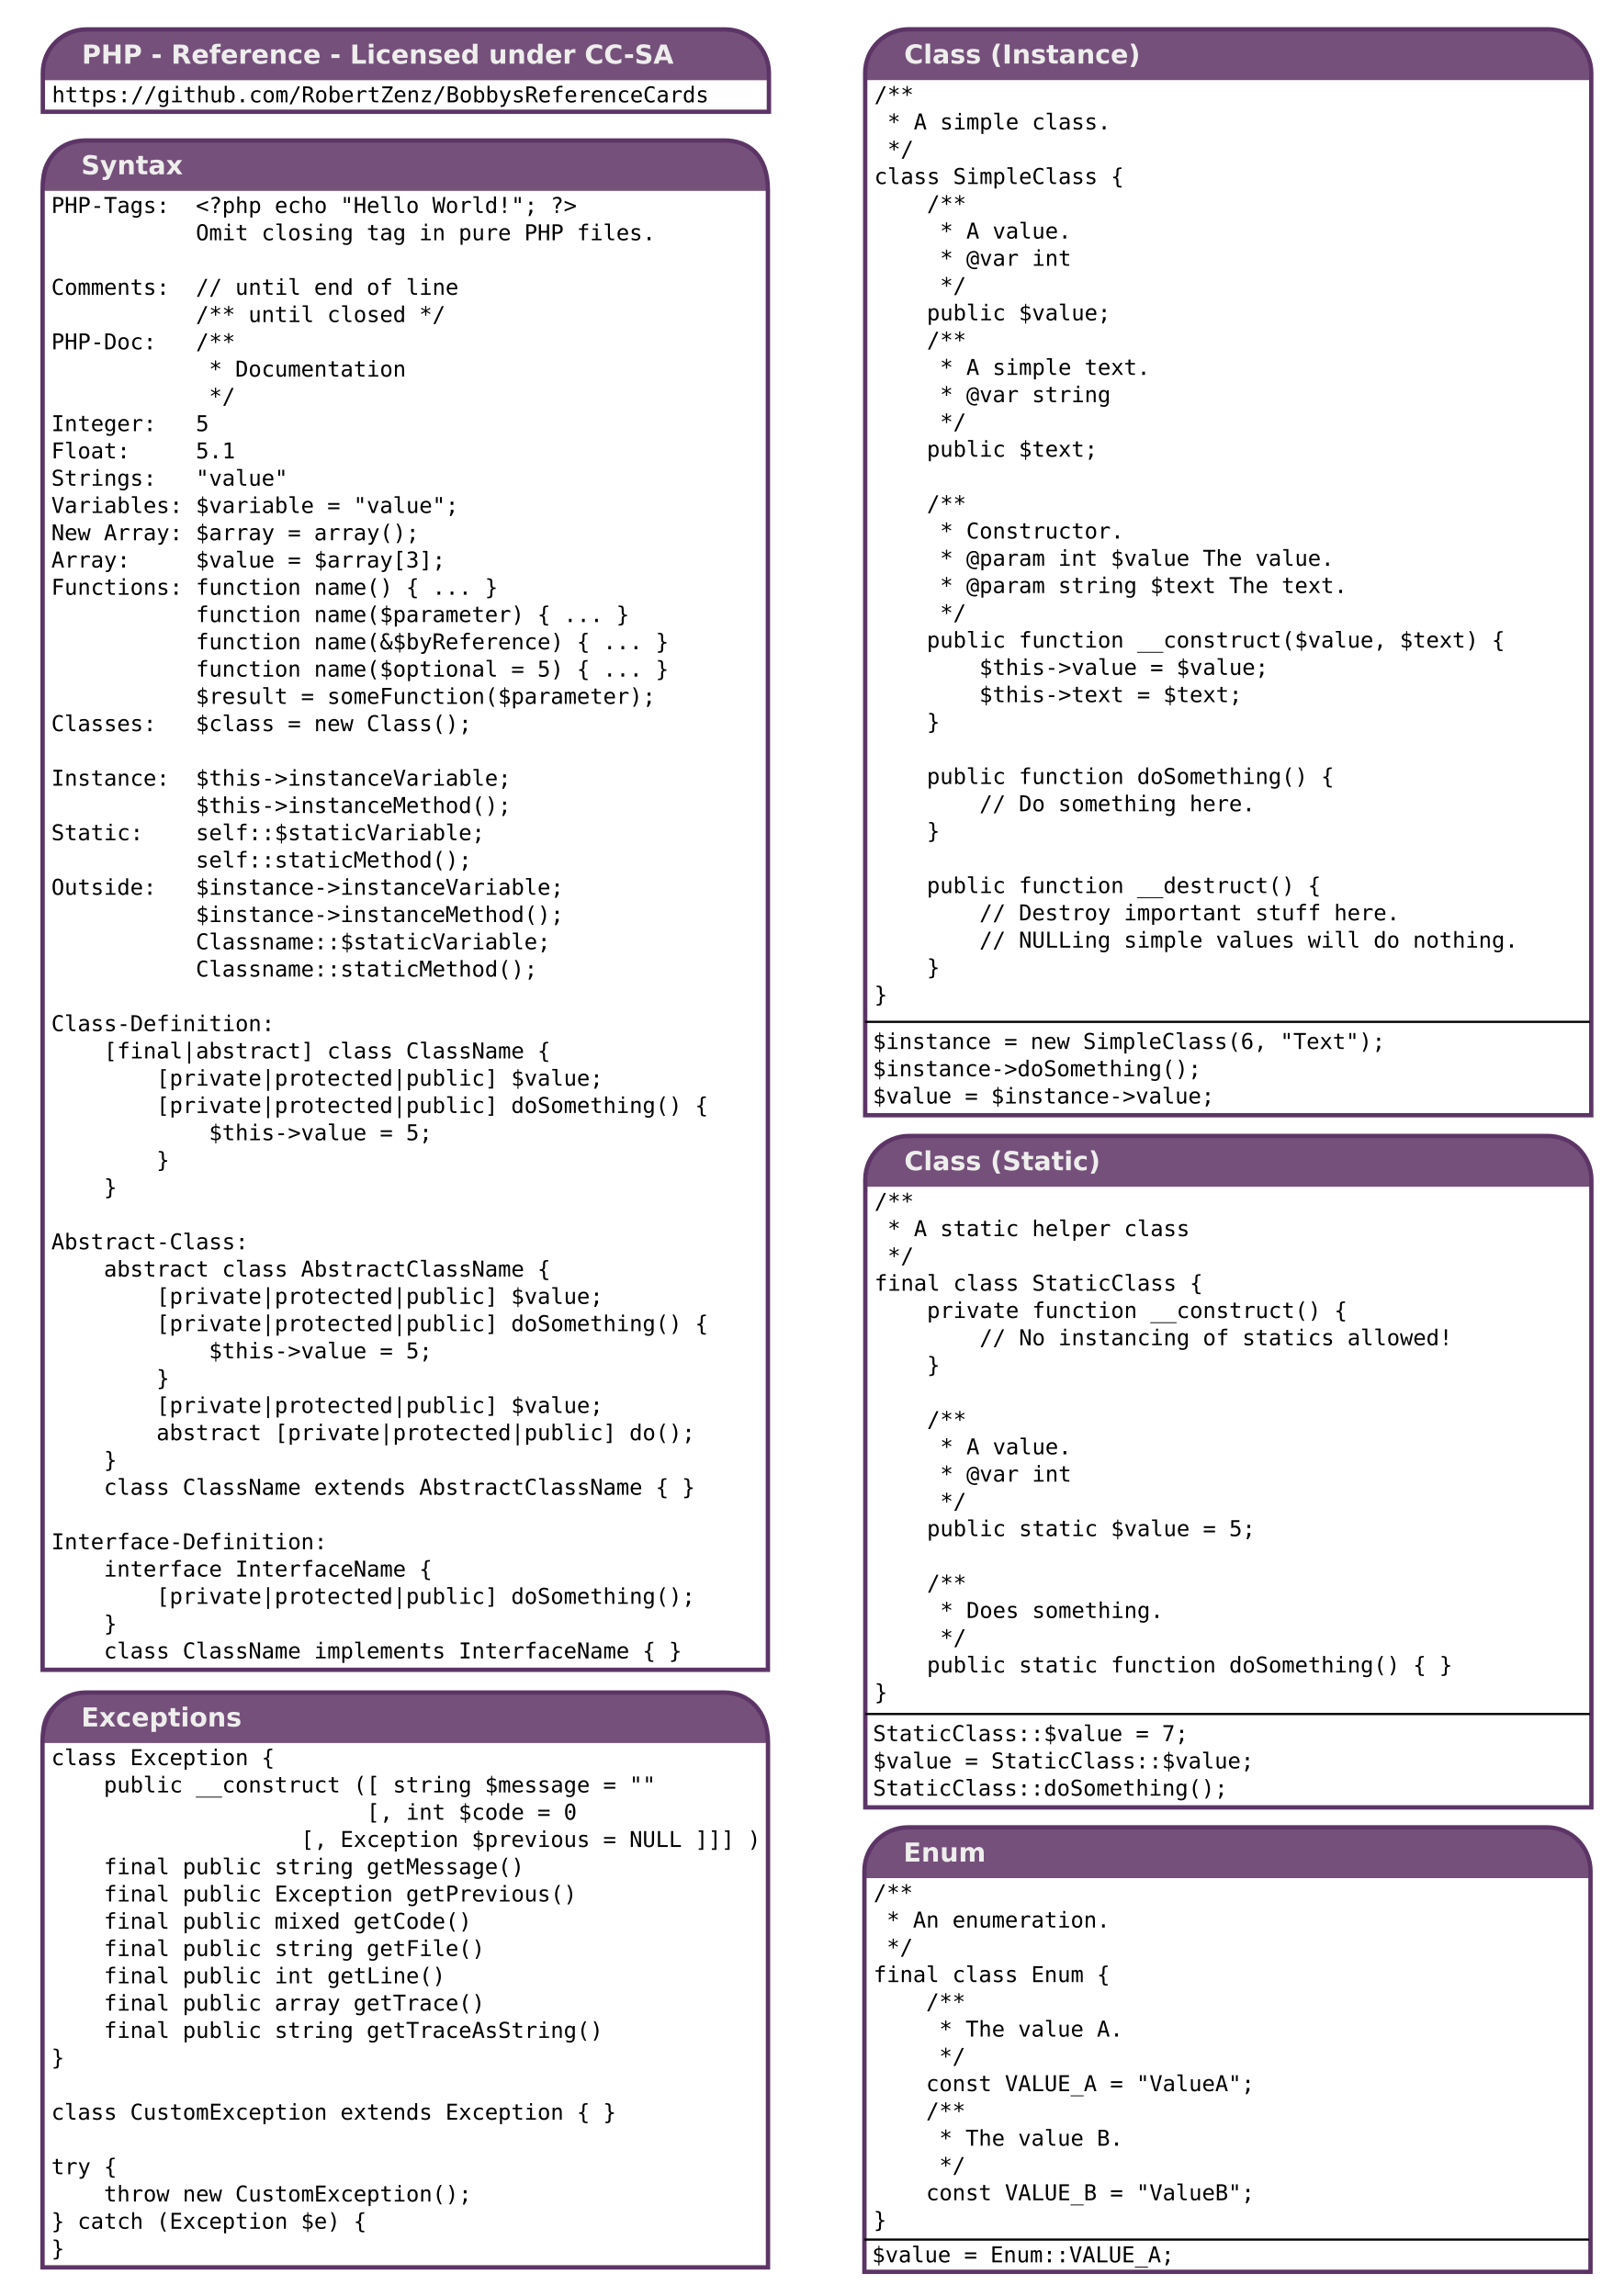
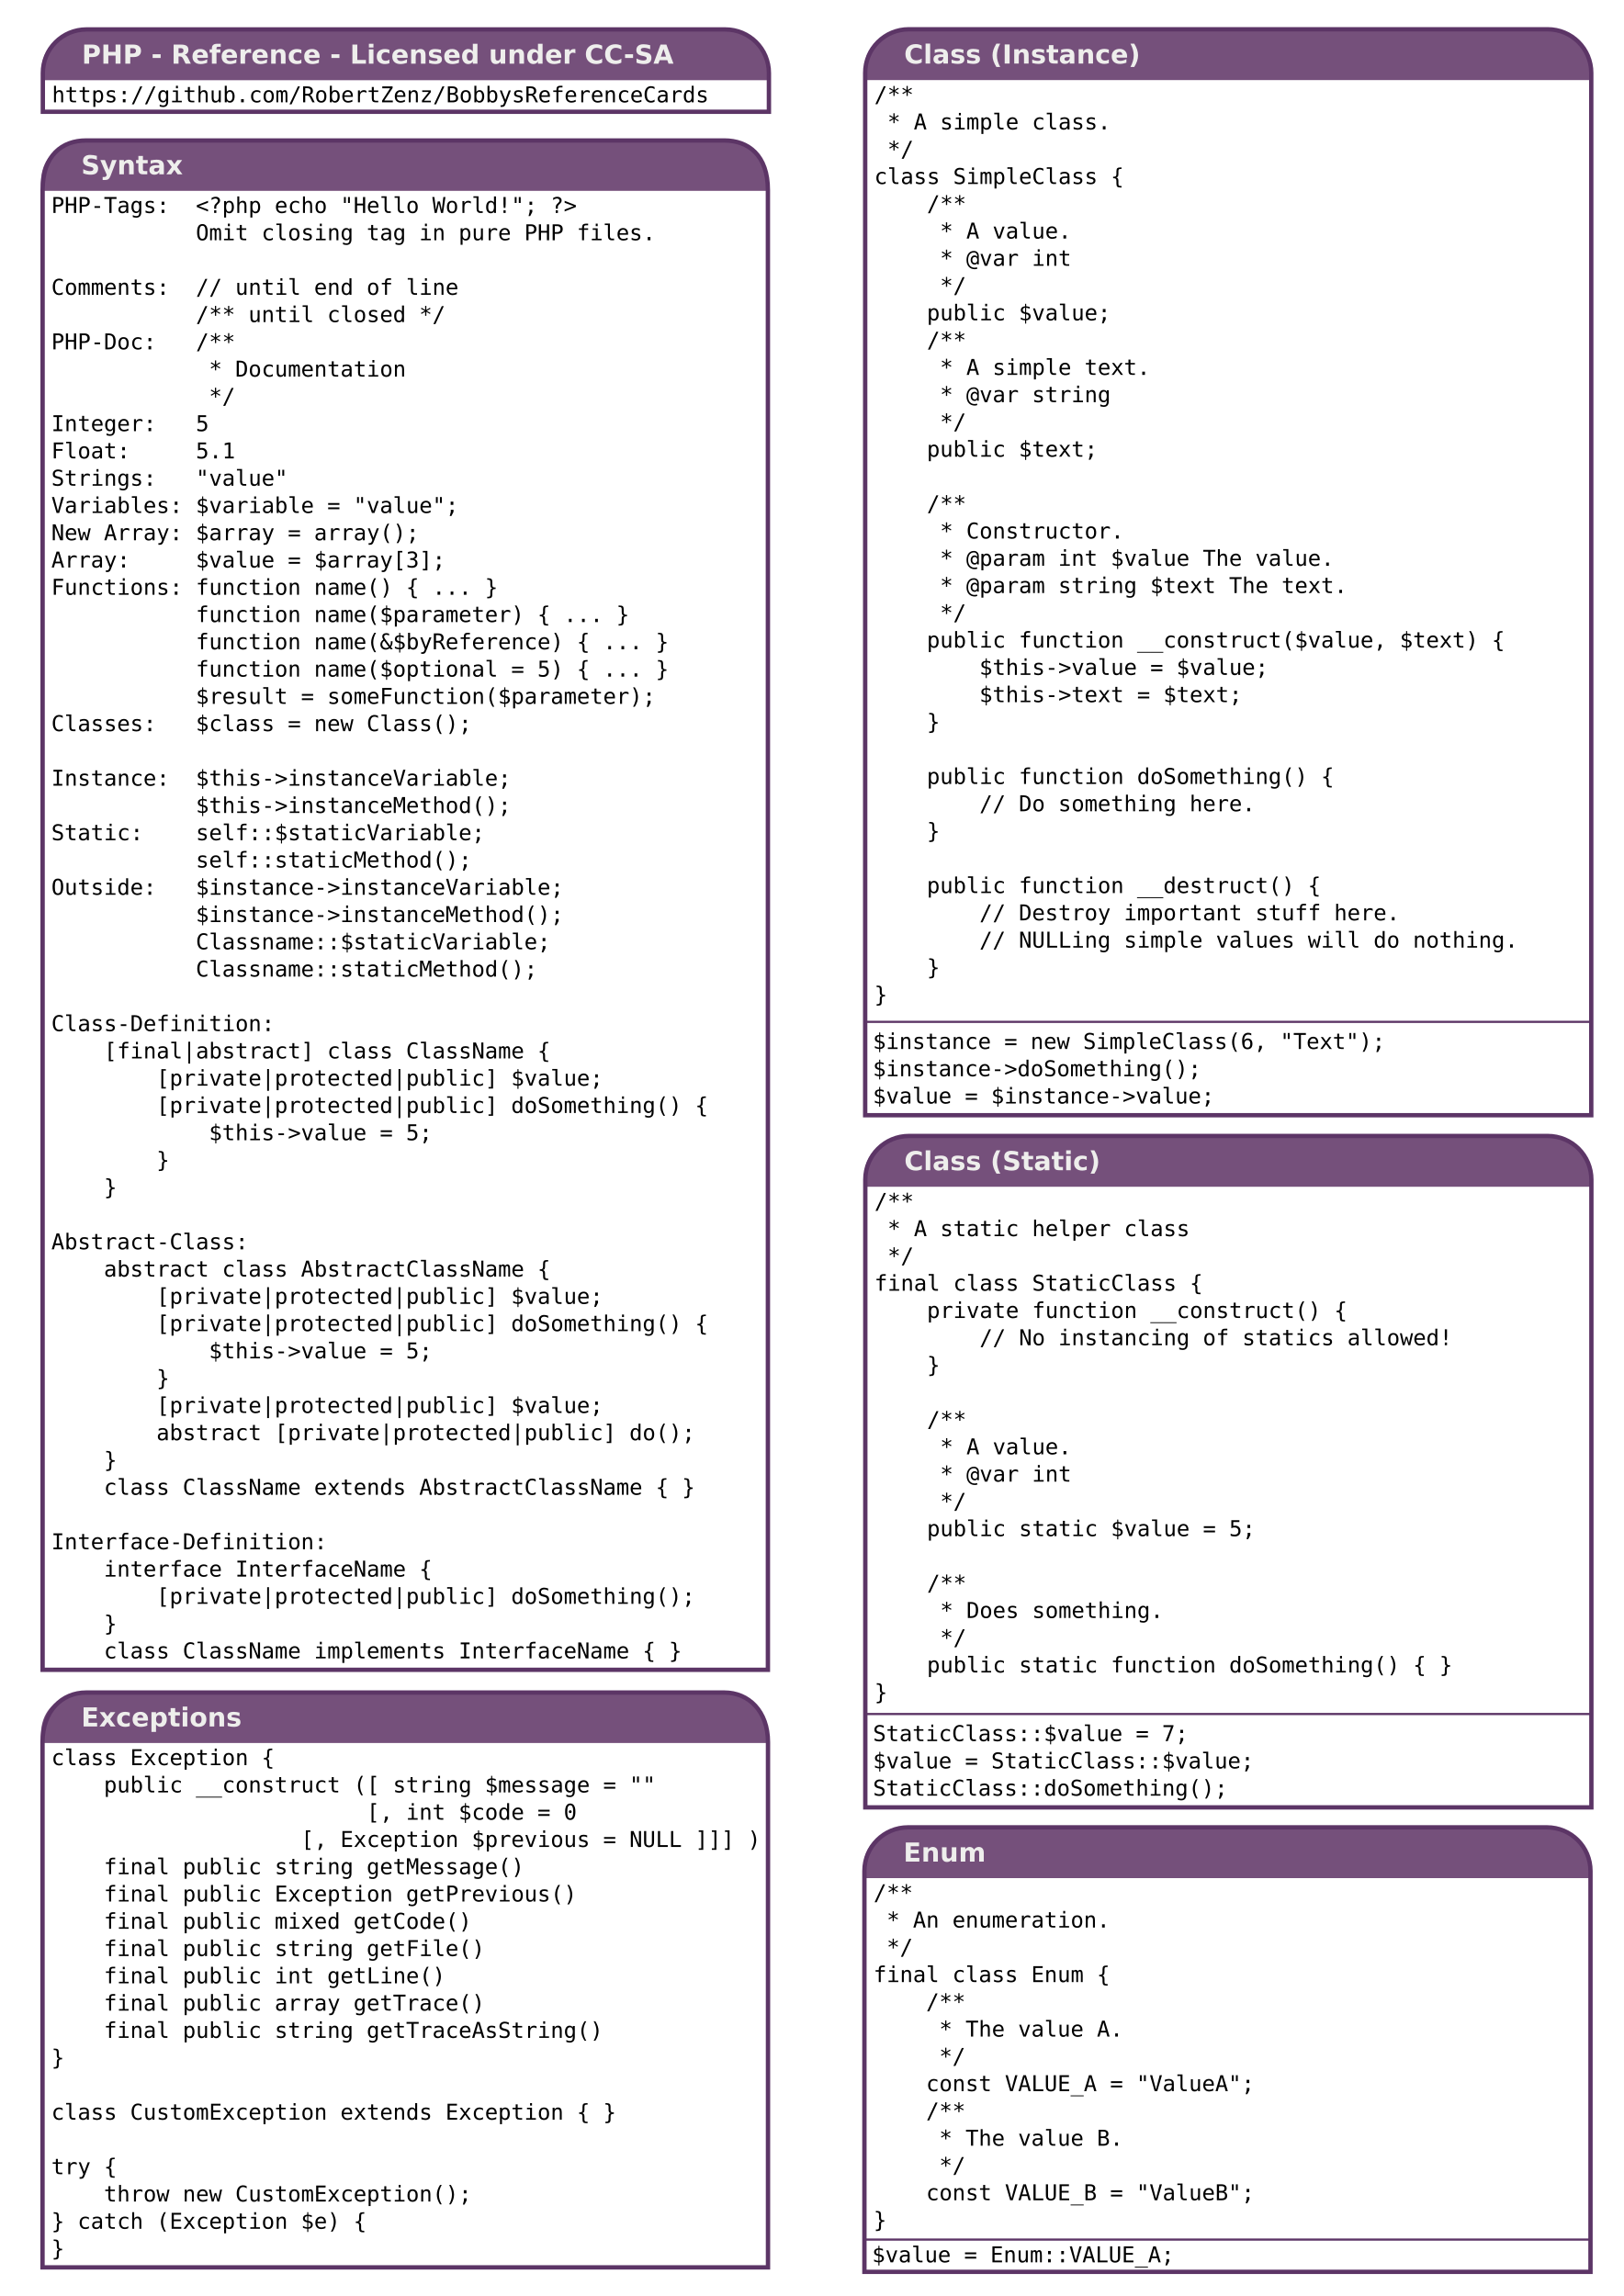
<svg xmlns="http://www.w3.org/2000/svg" width="744.094" height="1052.362" id="svg2" version="1.1">
  <defs id="defs4" />
  <g id="layer1">
    <path style="fill:#75507b;fill-opacity:1;stroke:none" d="m 396.162,36.694 333.35,0 c 0,0 0.26,-23.739 -20.953,-23.739 -21.213,0 -290.73,0.209 -290.73,0.209 0,0 -24.698,0.296 -21.668,23.529 z" id="path3763" />
    <path style="fill:none;stroke:#5c3566;stroke-width:2;stroke-linecap:round;stroke-linejoin:miter;stroke-miterlimit:4;stroke-opacity:1;stroke-dasharray:none" d="m 416.486,13.42 292.741,0 c 11.08,0 20,8.92 20,20 l 0,477.741 -332.741,0 0,-477.741 c 0,-11.08 8.92,-20 20,-20 z" id="rect2987" />
    <text xml:space="preserve" style="font-size:40px;font-style:normal;font-weight:normal;line-height:125%;letter-spacing:0px;word-spacing:0px;fill:#eeeeec;fill-opacity:1;stroke:none;font-family:Sans" x="414.345" y="29.118" id="text3759">
      <tspan id="tspan3761" x="414.345" y="29.118" style="font-size:12px;font-style:normal;font-variant:normal;font-weight:bold;font-stretch:normal;fill:#eeeeec;font-family:DejaVu Sans;-inkscape-font-specification:DejaVu Sans Bold">Class (Instance)</tspan>
    </text>
    <text xml:space="preserve" style="font-size:10px;font-style:normal;font-variant:normal;font-weight:normal;font-stretch:normal;line-height:125%;letter-spacing:0px;word-spacing:0px;fill:#000000;fill-opacity:1;stroke:none;font-family:Droid Sans Mono;-inkscape-font-specification:Droid Sans Mono" x="400.66" y="46.834" id="text3765">
      <tspan x="400.66" y="46.834" id="tspan3841" style="-inkscape-font-specification:DejaVu Sans Mono;font-family:DejaVu Sans Mono;font-weight:normal;font-style:normal;font-stretch:normal;font-variant:normal">/**</tspan>
      <tspan x="400.66" y="59.334" id="tspan4147" style="-inkscape-font-specification:DejaVu Sans Mono;font-family:DejaVu Sans Mono;font-weight:normal;font-style:normal;font-stretch:normal;font-variant:normal"> * A simple class.</tspan>
      <tspan x="400.66" y="71.834" id="tspan4149" style="-inkscape-font-specification:DejaVu Sans Mono;font-family:DejaVu Sans Mono;font-weight:normal;font-style:normal;font-stretch:normal;font-variant:normal"> */</tspan>
      <tspan x="400.66" y="84.334" id="tspan4151" style="-inkscape-font-specification:DejaVu Sans Mono;font-family:DejaVu Sans Mono;font-weight:normal;font-style:normal;font-stretch:normal;font-variant:normal">class SimpleClass {</tspan>
      <tspan x="400.66" y="96.834" id="tspan4153" style="-inkscape-font-specification:DejaVu Sans Mono;font-family:DejaVu Sans Mono;font-weight:normal;font-style:normal;font-stretch:normal;font-variant:normal">    /**</tspan>
      <tspan x="400.66" y="109.334" id="tspan4155" style="-inkscape-font-specification:DejaVu Sans Mono;font-family:DejaVu Sans Mono;font-weight:normal;font-style:normal;font-stretch:normal;font-variant:normal">     * A value.</tspan>
      <tspan x="400.66" y="121.834" id="tspan4157" style="-inkscape-font-specification:DejaVu Sans Mono;font-family:DejaVu Sans Mono;font-weight:normal;font-style:normal;font-stretch:normal;font-variant:normal">     * @var int</tspan>
      <tspan x="400.66" y="134.334" id="tspan4159" style="-inkscape-font-specification:DejaVu Sans Mono;font-family:DejaVu Sans Mono;font-weight:normal;font-style:normal;font-stretch:normal;font-variant:normal">     */</tspan>
      <tspan x="400.66" y="146.834" id="tspan4161" style="-inkscape-font-specification:DejaVu Sans Mono;font-family:DejaVu Sans Mono;font-weight:normal;font-style:normal;font-stretch:normal;font-variant:normal">    public $value;</tspan>
      <tspan x="400.66" y="159.334" id="tspan4163" style="-inkscape-font-specification:DejaVu Sans Mono;font-family:DejaVu Sans Mono;font-weight:normal;font-style:normal;font-stretch:normal;font-variant:normal">    /**</tspan>
      <tspan x="400.66" y="171.834" id="tspan4165" style="-inkscape-font-specification:DejaVu Sans Mono;font-family:DejaVu Sans Mono;font-weight:normal;font-style:normal;font-stretch:normal;font-variant:normal">     * A simple text.</tspan>
      <tspan x="400.66" y="184.334" id="tspan4167" style="-inkscape-font-specification:DejaVu Sans Mono;font-family:DejaVu Sans Mono;font-weight:normal;font-style:normal;font-stretch:normal;font-variant:normal">     * @var string</tspan>
      <tspan x="400.66" y="196.834" id="tspan4169" style="-inkscape-font-specification:DejaVu Sans Mono;font-family:DejaVu Sans Mono;font-weight:normal;font-style:normal;font-stretch:normal;font-variant:normal">     */</tspan>
      <tspan x="400.66" y="209.334" id="tspan4171" style="-inkscape-font-specification:DejaVu Sans Mono;font-family:DejaVu Sans Mono;font-weight:normal;font-style:normal;font-stretch:normal;font-variant:normal">    public $text;</tspan>
      <tspan x="400.66" y="221.834" id="tspan4173" style="-inkscape-font-specification:DejaVu Sans Mono;font-family:DejaVu Sans Mono;font-weight:normal;font-style:normal;font-stretch:normal;font-variant:normal" />
      <tspan x="400.66" y="234.334" id="tspan4175" style="-inkscape-font-specification:DejaVu Sans Mono;font-family:DejaVu Sans Mono;font-weight:normal;font-style:normal;font-stretch:normal;font-variant:normal">    /**</tspan>
      <tspan x="400.66" y="246.834" id="tspan4177" style="-inkscape-font-specification:DejaVu Sans Mono;font-family:DejaVu Sans Mono;font-weight:normal;font-style:normal;font-stretch:normal;font-variant:normal">     * Constructor.</tspan>
      <tspan x="400.66" y="259.334" id="tspan4179" style="-inkscape-font-specification:DejaVu Sans Mono;font-family:DejaVu Sans Mono;font-weight:normal;font-style:normal;font-stretch:normal;font-variant:normal">     * @param int $value The value.</tspan>
      <tspan x="400.66" y="271.834" id="tspan4181" style="-inkscape-font-specification:DejaVu Sans Mono;font-family:DejaVu Sans Mono;font-weight:normal;font-style:normal;font-stretch:normal;font-variant:normal">     * @param string $text The text.</tspan>
      <tspan x="400.66" y="284.334" id="tspan4183" style="-inkscape-font-specification:DejaVu Sans Mono;font-family:DejaVu Sans Mono;font-weight:normal;font-style:normal;font-stretch:normal;font-variant:normal">     */</tspan>
      <tspan x="400.66" y="296.834" id="tspan4185" style="-inkscape-font-specification:DejaVu Sans Mono;font-family:DejaVu Sans Mono;font-weight:normal;font-style:normal;font-stretch:normal;font-variant:normal">    public function __construct($value, $text) {</tspan>
      <tspan x="400.66" y="309.334" id="tspan4187" style="-inkscape-font-specification:DejaVu Sans Mono;font-family:DejaVu Sans Mono;font-weight:normal;font-style:normal;font-stretch:normal;font-variant:normal">        $this-&gt;value = $value;</tspan>
      <tspan x="400.66" y="321.834" id="tspan4189" style="-inkscape-font-specification:DejaVu Sans Mono;font-family:DejaVu Sans Mono;font-weight:normal;font-style:normal;font-stretch:normal;font-variant:normal">        $this-&gt;text = $text;</tspan>
      <tspan x="400.66" y="334.334" id="tspan4191" style="-inkscape-font-specification:DejaVu Sans Mono;font-family:DejaVu Sans Mono;font-weight:normal;font-style:normal;font-stretch:normal;font-variant:normal">    }</tspan>
      <tspan x="400.66" y="346.834" id="tspan4193" style="-inkscape-font-specification:DejaVu Sans Mono;font-family:DejaVu Sans Mono;font-weight:normal;font-style:normal;font-stretch:normal;font-variant:normal" />
      <tspan x="400.66" y="359.334" id="tspan4195" style="-inkscape-font-specification:DejaVu Sans Mono;font-family:DejaVu Sans Mono;font-weight:normal;font-style:normal;font-stretch:normal;font-variant:normal">    public function doSomething() {</tspan>
      <tspan x="400.66" y="371.834" id="tspan4197" style="-inkscape-font-specification:DejaVu Sans Mono;font-family:DejaVu Sans Mono;font-weight:normal;font-style:normal;font-stretch:normal;font-variant:normal">        // Do something here.</tspan>
      <tspan x="400.66" y="384.334" id="tspan4199" style="-inkscape-font-specification:DejaVu Sans Mono;font-family:DejaVu Sans Mono;font-weight:normal;font-style:normal;font-stretch:normal;font-variant:normal">    }</tspan>
      <tspan x="400.66" y="396.834" id="tspan4201" style="-inkscape-font-specification:DejaVu Sans Mono;font-family:DejaVu Sans Mono;font-weight:normal;font-style:normal;font-stretch:normal;font-variant:normal" />
      <tspan x="400.66" y="409.334" id="tspan4203" style="-inkscape-font-specification:DejaVu Sans Mono;font-family:DejaVu Sans Mono;font-weight:normal;font-style:normal;font-stretch:normal;font-variant:normal">    public function __destruct() {</tspan>
      <tspan x="400.66" y="421.834" id="tspan4205" style="-inkscape-font-specification:DejaVu Sans Mono;font-family:DejaVu Sans Mono;font-weight:normal;font-style:normal;font-stretch:normal;font-variant:normal">        // Destroy important stuff here.</tspan>
      <tspan x="400.66" y="434.334" id="tspan4207" style="-inkscape-font-specification:DejaVu Sans Mono;font-family:DejaVu Sans Mono;font-weight:normal;font-style:normal;font-stretch:normal;font-variant:normal">        // NULLing simple values will do nothing.</tspan>
      <tspan x="400.66" y="446.834" id="tspan4209" style="-inkscape-font-specification:DejaVu Sans Mono;font-family:DejaVu Sans Mono;font-weight:normal;font-style:normal;font-stretch:normal;font-variant:normal">    }</tspan>
      <tspan x="400.66" y="459.334" id="tspan4211" style="-inkscape-font-specification:DejaVu Sans Mono;font-family:DejaVu Sans Mono;font-weight:normal;font-style:normal;font-stretch:normal;font-variant:normal">}</tspan>
    </text>
    <text xml:space="preserve" style="font-size:10px;font-style:normal;font-variant:normal;font-weight:normal;font-stretch:normal;line-height:125%;letter-spacing:0px;word-spacing:0px;fill:#000000;fill-opacity:1;stroke:none;font-family:Droid Sans Mono;-inkscape-font-specification:Droid Sans Mono" x="400" y="480.791" id="text4213">
      <tspan id="tspan4215" x="400" y="480.791" style="-inkscape-font-specification:DejaVu Sans Mono;font-family:DejaVu Sans Mono;font-weight:normal;font-style:normal;font-stretch:normal;font-variant:normal">$instance = new SimpleClass(6, "Text");</tspan>
      <tspan x="400" y="493.291" id="tspan4217" style="-inkscape-font-specification:DejaVu Sans Mono;font-family:DejaVu Sans Mono;font-weight:normal;font-style:normal;font-stretch:normal;font-variant:normal">$instance-&gt;doSomething();</tspan>
      <tspan x="400" y="505.791" id="tspan4219" style="-inkscape-font-specification:DejaVu Sans Mono;font-family:DejaVu Sans Mono;font-weight:normal;font-style:normal;font-stretch:normal;font-variant:normal">$value = $instance-&gt;value;</tspan>
    </text>
-     <path style="fill:#5c3566;stroke:#000000;stroke-width:1px;stroke-linecap:butt;stroke-linejoin:miter;stroke-opacity:1" d="m 396.429,468.362 332.143,0" id="path4223" />
+     <path style="fill:none;stroke:#5c3566;stroke-width:1px;stroke-linecap:butt;stroke-linejoin:miter;stroke-opacity:1" d="m 396.429,468.362 332.143,0" id="path4223" />
    <path style="fill:#75507b;fill-opacity:1;stroke:none" d="m 396.217,543.943 333.35,0 c 0,0 0.26,-23.739 -20.953,-23.739 -21.213,0 -290.73,0.209 -290.73,0.209 0,0 -24.698,0.296 -21.668,23.529 z" id="path3763-2" />
    <path style="fill:none;stroke:#5c3566;stroke-width:2;stroke-linecap:round;stroke-linejoin:miter;stroke-miterlimit:4;stroke-opacity:1;stroke-dasharray:none" d="m 416.541,520.669 292.741,0 c 11.08,0 20,8.92 20,20 l 0,287.741 -332.741,0 0,-287.741 c 0,-11.08 8.92,-20 20,-20 z" id="rect2987-9" />
    <text xml:space="preserve" style="font-size:40px;font-style:normal;font-weight:normal;line-height:125%;letter-spacing:0px;word-spacing:0px;fill:#eeeeec;fill-opacity:1;stroke:none;font-family:Sans" x="414.4" y="536.367" id="text3759-1">
      <tspan x="414.4" y="536.367" style="font-size:12px;font-style:normal;font-variant:normal;font-weight:bold;font-stretch:normal;fill:#eeeeec;font-family:DejaVu Sans;-inkscape-font-specification:DejaVu Sans Bold" id="tspan4393">Class (Static)</tspan>
    </text>
    <text xml:space="preserve" style="font-size:10px;font-style:normal;font-variant:normal;font-weight:normal;font-stretch:normal;line-height:125%;letter-spacing:0px;word-spacing:0px;fill:#000000;fill-opacity:1;stroke:none;font-family:Droid Sans Mono;-inkscape-font-specification:Droid Sans Mono" x="400.714" y="554.083" id="text3765-2">
      <tspan x="400.714" y="554.083" id="tspan4765" style="-inkscape-font-specification:DejaVu Sans Mono;font-family:DejaVu Sans Mono;font-weight:normal;font-style:normal;font-stretch:normal;font-variant:normal">/**</tspan>
      <tspan x="400.714" y="566.583" id="tspan4956" style="-inkscape-font-specification:DejaVu Sans Mono;font-family:DejaVu Sans Mono;font-weight:normal;font-style:normal;font-stretch:normal;font-variant:normal"> * A static helper class</tspan>
      <tspan x="400.714" y="579.083" id="tspan4958" style="-inkscape-font-specification:DejaVu Sans Mono;font-family:DejaVu Sans Mono;font-weight:normal;font-style:normal;font-stretch:normal;font-variant:normal"> */</tspan>
      <tspan x="400.714" y="591.583" id="tspan4960" style="-inkscape-font-specification:DejaVu Sans Mono;font-family:DejaVu Sans Mono;font-weight:normal;font-style:normal;font-stretch:normal;font-variant:normal">final class StaticClass {</tspan>
      <tspan x="400.714" y="604.083" id="tspan4962" style="-inkscape-font-specification:DejaVu Sans Mono;font-family:DejaVu Sans Mono;font-weight:normal;font-style:normal;font-stretch:normal;font-variant:normal">    private function __construct() {</tspan>
      <tspan x="400.714" y="616.583" id="tspan4964" style="-inkscape-font-specification:DejaVu Sans Mono;font-family:DejaVu Sans Mono;font-weight:normal;font-style:normal;font-stretch:normal;font-variant:normal">        // No instancing of statics allowed!</tspan>
      <tspan x="400.714" y="629.083" id="tspan4966" style="-inkscape-font-specification:DejaVu Sans Mono;font-family:DejaVu Sans Mono;font-weight:normal;font-style:normal;font-stretch:normal;font-variant:normal">    }</tspan>
      <tspan x="400.714" y="641.583" id="tspan4968" style="-inkscape-font-specification:DejaVu Sans Mono;font-family:DejaVu Sans Mono;font-weight:normal;font-style:normal;font-stretch:normal;font-variant:normal" />
      <tspan x="400.714" y="654.083" id="tspan4970" style="-inkscape-font-specification:DejaVu Sans Mono;font-family:DejaVu Sans Mono;font-weight:normal;font-style:normal;font-stretch:normal;font-variant:normal">    /**</tspan>
      <tspan x="400.714" y="666.583" id="tspan4972" style="-inkscape-font-specification:DejaVu Sans Mono;font-family:DejaVu Sans Mono;font-weight:normal;font-style:normal;font-stretch:normal;font-variant:normal">     * A value.</tspan>
      <tspan x="400.714" y="679.083" id="tspan4974" style="-inkscape-font-specification:DejaVu Sans Mono;font-family:DejaVu Sans Mono;font-weight:normal;font-style:normal;font-stretch:normal;font-variant:normal">     * @var int</tspan>
      <tspan x="400.714" y="691.583" id="tspan4976" style="-inkscape-font-specification:DejaVu Sans Mono;font-family:DejaVu Sans Mono;font-weight:normal;font-style:normal;font-stretch:normal;font-variant:normal">     */</tspan>
      <tspan x="400.714" y="704.083" id="tspan4978" style="-inkscape-font-specification:DejaVu Sans Mono;font-family:DejaVu Sans Mono;font-weight:normal;font-style:normal;font-stretch:normal;font-variant:normal">    public static $value = 5;</tspan>
      <tspan x="400.714" y="716.583" id="tspan4980" style="-inkscape-font-specification:DejaVu Sans Mono;font-family:DejaVu Sans Mono;font-weight:normal;font-style:normal;font-stretch:normal;font-variant:normal" />
      <tspan x="400.714" y="729.083" id="tspan4982" style="-inkscape-font-specification:DejaVu Sans Mono;font-family:DejaVu Sans Mono;font-weight:normal;font-style:normal;font-stretch:normal;font-variant:normal">    /**</tspan>
      <tspan x="400.714" y="741.583" id="tspan4984" style="-inkscape-font-specification:DejaVu Sans Mono;font-family:DejaVu Sans Mono;font-weight:normal;font-style:normal;font-stretch:normal;font-variant:normal">     * Does something.</tspan>
      <tspan x="400.714" y="754.083" id="tspan4986" style="-inkscape-font-specification:DejaVu Sans Mono;font-family:DejaVu Sans Mono;font-weight:normal;font-style:normal;font-stretch:normal;font-variant:normal">     */</tspan>
      <tspan x="400.714" y="766.583" id="tspan4988" style="-inkscape-font-specification:DejaVu Sans Mono;font-family:DejaVu Sans Mono;font-weight:normal;font-style:normal;font-stretch:normal;font-variant:normal">    public static function doSomething() { }</tspan>
      <tspan x="400.714" y="779.083" id="tspan4990" style="-inkscape-font-specification:DejaVu Sans Mono;font-family:DejaVu Sans Mono;font-weight:normal;font-style:normal;font-stretch:normal;font-variant:normal">}</tspan>
    </text>
    <text xml:space="preserve" style="font-size:10px;font-style:normal;font-variant:normal;font-weight:normal;font-stretch:normal;line-height:125%;letter-spacing:0px;word-spacing:0px;fill:#000000;fill-opacity:1;stroke:none;font-family:Droid Sans Mono;-inkscape-font-specification:Droid Sans Mono" x="400.054" y="798.04" id="text4213-5">
      <tspan x="400.054" y="798.04" id="tspan4219-9" style="-inkscape-font-specification:DejaVu Sans Mono;font-family:DejaVu Sans Mono;font-weight:normal;font-style:normal;font-stretch:normal;font-variant:normal">StaticClass::$value = 7;</tspan>
      <tspan x="400.054" y="810.54" id="tspan4997" style="-inkscape-font-specification:DejaVu Sans Mono;font-family:DejaVu Sans Mono;font-weight:normal;font-style:normal;font-stretch:normal;font-variant:normal">$value = StaticClass::$value;</tspan>
      <tspan x="400.054" y="823.04" id="tspan4999" style="-inkscape-font-specification:DejaVu Sans Mono;font-family:DejaVu Sans Mono;font-weight:normal;font-style:normal;font-stretch:normal;font-variant:normal">StaticClass::doSomething();</tspan>
    </text>
-     <path style="fill:#5c3566;stroke:#000000;stroke-width:1px;stroke-linecap:butt;stroke-linejoin:miter;stroke-opacity:1" d="m 396.483,785.611 332.143,0" id="path4223-7" />
+     <path style="fill:none;stroke:#5c3566;stroke-width:1px;stroke-linecap:butt;stroke-linejoin:miter;stroke-opacity:1" d="m 396.483,785.611 332.143,0" id="path4223-7" />
    <path style="fill:#75507b;fill-opacity:1;stroke:none" d="m 395.809,860.833 333.35,0 c 0,0 0.26,-23.739 -20.953,-23.739 -21.213,0 -290.73,0.209 -290.73,0.209 0,0 -24.698,0.296 -21.668,23.529 z" id="path3763-2-6" />
    <path style="fill:none;stroke:#5c3566;stroke-width:2;stroke-linecap:round;stroke-linejoin:miter;stroke-miterlimit:4;stroke-opacity:1;stroke-dasharray:none" d="m 416.133,837.559 292.741,0 c 11.08,0 20,8.92 20,20 l 0,183.741 -332.741,0 0,-183.741 c 0,-11.08 8.92,-20 20,-20 z" id="rect2987-9-8" />
    <text xml:space="preserve" style="font-size:40px;font-style:normal;font-weight:normal;line-height:125%;letter-spacing:0px;word-spacing:0px;fill:#eeeeec;fill-opacity:1;stroke:none;font-family:Sans" x="413.992" y="853.257" id="text3759-1-6">
      <tspan x="413.992" y="853.257" style="font-size:12px;font-style:normal;font-variant:normal;font-weight:bold;font-stretch:normal;fill:#eeeeec;font-family:DejaVu Sans;-inkscape-font-specification:DejaVu Sans Bold" id="tspan4393-9">Enum</tspan>
    </text>
    <text xml:space="preserve" style="font-size:10px;font-style:normal;font-variant:normal;font-weight:normal;font-stretch:normal;line-height:125%;letter-spacing:0px;word-spacing:0px;fill:#000000;fill-opacity:1;stroke:none;font-family:Droid Sans Mono;-inkscape-font-specification:Droid Sans Mono" x="400.307" y="870.973" id="text3765-2-9">
      <tspan x="400.307" y="870.973" id="tspan5314" style="-inkscape-font-specification:DejaVu Sans Mono;font-family:DejaVu Sans Mono;font-weight:normal;font-style:normal;font-stretch:normal;font-variant:normal">/**</tspan>
      <tspan x="400.307" y="883.473" id="tspan5406" style="-inkscape-font-specification:DejaVu Sans Mono;font-family:DejaVu Sans Mono;font-weight:normal;font-style:normal;font-stretch:normal;font-variant:normal"> * An enumeration.</tspan>
      <tspan x="400.307" y="895.973" id="tspan5408" style="-inkscape-font-specification:DejaVu Sans Mono;font-family:DejaVu Sans Mono;font-weight:normal;font-style:normal;font-stretch:normal;font-variant:normal"> */</tspan>
      <tspan x="400.307" y="908.473" id="tspan5410" style="-inkscape-font-specification:DejaVu Sans Mono;font-family:DejaVu Sans Mono;font-weight:normal;font-style:normal;font-stretch:normal;font-variant:normal">final class Enum {</tspan>
      <tspan x="400.307" y="920.973" id="tspan5412" style="-inkscape-font-specification:DejaVu Sans Mono;font-family:DejaVu Sans Mono;font-weight:normal;font-style:normal;font-stretch:normal;font-variant:normal">    /**</tspan>
      <tspan x="400.307" y="933.473" id="tspan5414" style="-inkscape-font-specification:DejaVu Sans Mono;font-family:DejaVu Sans Mono;font-weight:normal;font-style:normal;font-stretch:normal;font-variant:normal">     * The value A.</tspan>
      <tspan x="400.307" y="945.973" id="tspan5416" style="-inkscape-font-specification:DejaVu Sans Mono;font-family:DejaVu Sans Mono;font-weight:normal;font-style:normal;font-stretch:normal;font-variant:normal">     */</tspan>
      <tspan x="400.307" y="958.473" id="tspan5418" style="-inkscape-font-specification:DejaVu Sans Mono;font-family:DejaVu Sans Mono;font-weight:normal;font-style:normal;font-stretch:normal;font-variant:normal">    const VALUE_A = "ValueA";</tspan>
      <tspan x="400.307" y="970.973" id="tspan5420" style="-inkscape-font-specification:DejaVu Sans Mono;font-family:DejaVu Sans Mono;font-weight:normal;font-style:normal;font-stretch:normal;font-variant:normal">    /**</tspan>
      <tspan x="400.307" y="983.473" id="tspan5422" style="-inkscape-font-specification:DejaVu Sans Mono;font-family:DejaVu Sans Mono;font-weight:normal;font-style:normal;font-stretch:normal;font-variant:normal">     * The value B.</tspan>
      <tspan x="400.307" y="995.973" id="tspan5424" style="-inkscape-font-specification:DejaVu Sans Mono;font-family:DejaVu Sans Mono;font-weight:normal;font-style:normal;font-stretch:normal;font-variant:normal">     */</tspan>
      <tspan x="400.307" y="1008.473" id="tspan5426" style="-inkscape-font-specification:DejaVu Sans Mono;font-family:DejaVu Sans Mono;font-weight:normal;font-style:normal;font-stretch:normal;font-variant:normal">    const VALUE_B = "ValueB";</tspan>
      <tspan x="400.307" y="1020.973" id="tspan5428" style="-inkscape-font-specification:DejaVu Sans Mono;font-family:DejaVu Sans Mono;font-weight:normal;font-style:normal;font-stretch:normal;font-variant:normal">}</tspan>
    </text>
    <text xml:space="preserve" style="font-size:10px;font-style:normal;font-variant:normal;font-weight:normal;font-stretch:normal;line-height:125%;letter-spacing:0px;word-spacing:0px;fill:#000000;fill-opacity:1;stroke:none;font-family:Droid Sans Mono;-inkscape-font-specification:Droid Sans Mono" x="399.647" y="1036.93" id="text4213-5-2">
      <tspan x="399.647" y="1036.93" id="tspan4999-1" style="-inkscape-font-specification:DejaVu Sans Mono;font-family:DejaVu Sans Mono;font-weight:normal;font-style:normal;font-stretch:normal;font-variant:normal">$value = Enum::VALUE_A;</tspan>
    </text>
-     <path style="fill:#5c3566;stroke:#000000;stroke-width:1px;stroke-linecap:butt;stroke-linejoin:miter;stroke-opacity:1" d="m 396.075,1026.501 332.143,0" id="path4223-7-7" />
+     <path style="fill:none;stroke:#5c3566;stroke-width:1px;stroke-linecap:butt;stroke-linejoin:miter;stroke-opacity:1" d="m 396.075,1026.501 332.143,0" id="path4223-7-7" />
    <path style="fill:#75507b;fill-opacity:1;stroke:none" d="m 19.305,36.766 333.35,0 c 0,0 0.26,-23.739 -20.953,-23.739 -21.213,0 -290.73,0.209 -290.73,0.209 0,0 -24.698,0.296 -21.668,23.529 z" id="path3763-5" />
    <path style="fill:none;stroke:#5c3566;stroke-width:2;stroke-linecap:round;stroke-linejoin:miter;stroke-miterlimit:4;stroke-opacity:1;stroke-dasharray:none" d="m 39.629,13.491 292.741,0 c 11.08,0 20,8.92 20,20 l 0,17.741 -332.741,0 0,-17.741 c 0,-11.08 8.92,-20 20,-20 z" id="rect2987-0" />
    <text xml:space="preserve" style="font-size:40px;font-style:normal;font-weight:normal;line-height:125%;letter-spacing:0px;word-spacing:0px;fill:#eeeeec;fill-opacity:1;stroke:none;font-family:Sans" x="37.488" y="29.19" id="text3759-3">
      <tspan id="tspan3761-6" x="37.488" y="29.19" style="font-size:12px;font-style:normal;font-variant:normal;font-weight:bold;font-stretch:normal;fill:#eeeeec;font-family:DejaVu Sans;-inkscape-font-specification:DejaVu Sans Bold">PHP - Reference - Licensed under CC-SA</tspan>
    </text>
    <text xml:space="preserve" style="font-size:10px;font-style:normal;font-variant:normal;font-weight:normal;font-stretch:normal;line-height:125%;letter-spacing:0px;word-spacing:0px;fill:#000000;fill-opacity:1;stroke:none;font-family:Droid Sans Mono;-inkscape-font-specification:Droid Sans Mono" x="23.803" y="46.906" id="text3765-8">
      <tspan x="23.803" y="46.906" id="tspan4211-6" style="font-style:normal;font-variant:normal;font-weight:normal;font-stretch:normal;font-family:DejaVu Sans Mono;-inkscape-font-specification:DejaVu Sans Mono">https://github.com/RobertZenz/BobbysReferenceCards</tspan>
    </text>
    <path style="fill:#75507b;fill-opacity:1;stroke:none" d="m 19.02,87.48 333.35,0 c 0,0 0.26,-23.739 -20.953,-23.739 -21.213,0 -290.73,0.209 -290.73,0.209 0,0 -24.698,0.296 -21.668,23.529 z" id="path3763-5-7" />
    <path style="fill:none;stroke:#5c3566;stroke-width:2;stroke-linecap:round;stroke-linejoin:miter;stroke-miterlimit:4;stroke-opacity:1;stroke-dasharray:none" d="m 39.502,64.385 292.425,0 c 11.068,0 19.978,6.819 19.978,22.743 l 0,678.211 -332.382,0 0,-678.211 c 0,-15.924 8.91,-22.743 19.978,-22.743 z" id="rect2987-0-2" />
    <text xml:space="preserve" style="font-size:40px;font-style:normal;font-weight:normal;line-height:125%;letter-spacing:0px;word-spacing:0px;fill:#eeeeec;fill-opacity:1;stroke:none;font-family:Sans" x="37.202" y="79.904" id="text3759-3-2">
      <tspan id="tspan3761-6-8" x="37.202" y="79.904" style="font-size:12px;font-style:normal;font-variant:normal;font-weight:bold;font-stretch:normal;fill:#eeeeec;font-family:DejaVu Sans;-inkscape-font-specification:DejaVu Sans Bold">Syntax</tspan>
    </text>
    <text xml:space="preserve" style="font-size:10px;font-style:normal;font-variant:normal;font-weight:normal;font-stretch:normal;line-height:125%;letter-spacing:0px;word-spacing:0px;fill:#000000;fill-opacity:1;stroke:none;font-family:Droid Sans Mono;-inkscape-font-specification:Droid Sans Mono" x="23.517" y="97.62" id="text3765-8-2">
      <tspan x="23.517" y="97.62" id="tspan5277" style="-inkscape-font-specification:DejaVu Sans Mono;font-family:DejaVu Sans Mono;font-weight:normal;font-style:normal;font-stretch:normal;font-variant:normal">PHP-Tags:  &lt;?php echo "Hello World!"; ?&gt;</tspan>
      <tspan x="23.517" y="110.12" id="tspan6710" style="-inkscape-font-specification:DejaVu Sans Mono;font-family:DejaVu Sans Mono;font-weight:normal;font-style:normal;font-stretch:normal;font-variant:normal">           Omit closing tag in pure PHP files.</tspan>
      <tspan x="23.517" y="122.62" id="tspan6712" style="-inkscape-font-specification:DejaVu Sans Mono;font-family:DejaVu Sans Mono;font-weight:normal;font-style:normal;font-stretch:normal;font-variant:normal" />
      <tspan x="23.517" y="135.12" id="tspan6714" style="-inkscape-font-specification:DejaVu Sans Mono;font-family:DejaVu Sans Mono;font-weight:normal;font-style:normal;font-stretch:normal;font-variant:normal">Comments:  // until end of line</tspan>
      <tspan x="23.517" y="147.62" id="tspan6716" style="-inkscape-font-specification:DejaVu Sans Mono;font-family:DejaVu Sans Mono;font-weight:normal;font-style:normal;font-stretch:normal;font-variant:normal">           /** until closed */</tspan>
      <tspan x="23.517" y="160.12" id="tspan6718" style="-inkscape-font-specification:DejaVu Sans Mono;font-family:DejaVu Sans Mono;font-weight:normal;font-style:normal;font-stretch:normal;font-variant:normal">PHP-Doc:   /**</tspan>
      <tspan x="23.517" y="172.62" id="tspan6720" style="-inkscape-font-specification:DejaVu Sans Mono;font-family:DejaVu Sans Mono;font-weight:normal;font-style:normal;font-stretch:normal;font-variant:normal">            * Documentation</tspan>
      <tspan x="23.517" y="185.12" id="tspan6722" style="-inkscape-font-specification:DejaVu Sans Mono;font-family:DejaVu Sans Mono;font-weight:normal;font-style:normal;font-stretch:normal;font-variant:normal">            */</tspan>
      <tspan x="23.517" y="197.62" id="tspan6724" style="-inkscape-font-specification:DejaVu Sans Mono;font-family:DejaVu Sans Mono;font-weight:normal;font-style:normal;font-stretch:normal;font-variant:normal">Integer:   5</tspan>
      <tspan x="23.517" y="210.12" id="tspan6726" style="-inkscape-font-specification:DejaVu Sans Mono;font-family:DejaVu Sans Mono;font-weight:normal;font-style:normal;font-stretch:normal;font-variant:normal">Float:     5.1</tspan>
      <tspan x="23.517" y="222.62" id="tspan6728" style="-inkscape-font-specification:DejaVu Sans Mono;font-family:DejaVu Sans Mono;font-weight:normal;font-style:normal;font-stretch:normal;font-variant:normal">Strings:   "value"</tspan>
      <tspan x="23.517" y="235.12" id="tspan6730" style="-inkscape-font-specification:DejaVu Sans Mono;font-family:DejaVu Sans Mono;font-weight:normal;font-style:normal;font-stretch:normal;font-variant:normal">Variables: $variable = "value";</tspan>
      <tspan x="23.517" y="247.62" id="tspan6732" style="-inkscape-font-specification:DejaVu Sans Mono;font-family:DejaVu Sans Mono;font-weight:normal;font-style:normal;font-stretch:normal;font-variant:normal">New Array: $array = array();</tspan>
      <tspan x="23.517" y="260.12" id="tspan6734" style="-inkscape-font-specification:DejaVu Sans Mono;font-family:DejaVu Sans Mono;font-weight:normal;font-style:normal;font-stretch:normal;font-variant:normal">Array:     $value = $array[3];</tspan>
      <tspan x="23.517" y="272.62" id="tspan6736" style="-inkscape-font-specification:DejaVu Sans Mono;font-family:DejaVu Sans Mono;font-weight:normal;font-style:normal;font-stretch:normal;font-variant:normal">Functions: function name() { ... }</tspan>
      <tspan x="23.517" y="285.12" id="tspan6738" style="-inkscape-font-specification:DejaVu Sans Mono;font-family:DejaVu Sans Mono;font-weight:normal;font-style:normal;font-stretch:normal;font-variant:normal">           function name($parameter) { ... }</tspan>
      <tspan x="23.517" y="297.62" id="tspan6740" style="-inkscape-font-specification:DejaVu Sans Mono;font-family:DejaVu Sans Mono;font-weight:normal;font-style:normal;font-stretch:normal;font-variant:normal">           function name(&amp;$byReference) { ... }</tspan>
      <tspan x="23.517" y="310.12" id="tspan6742" style="-inkscape-font-specification:DejaVu Sans Mono;font-family:DejaVu Sans Mono;font-weight:normal;font-style:normal;font-stretch:normal;font-variant:normal">           function name($optional = 5) { ... }</tspan>
      <tspan x="23.517" y="322.62" id="tspan6744" style="-inkscape-font-specification:DejaVu Sans Mono;font-family:DejaVu Sans Mono;font-weight:normal;font-style:normal;font-stretch:normal;font-variant:normal">           $result = someFunction($parameter);</tspan>
      <tspan x="23.517" y="335.12" id="tspan6746" style="-inkscape-font-specification:DejaVu Sans Mono;font-family:DejaVu Sans Mono;font-weight:normal;font-style:normal;font-stretch:normal;font-variant:normal">Classes:   $class = new Class();</tspan>
      <tspan x="23.517" y="347.62" id="tspan6748" style="-inkscape-font-specification:DejaVu Sans Mono;font-family:DejaVu Sans Mono;font-weight:normal;font-style:normal;font-stretch:normal;font-variant:normal" />
      <tspan x="23.517" y="360.12" id="tspan6750" style="-inkscape-font-specification:DejaVu Sans Mono;font-family:DejaVu Sans Mono;font-weight:normal;font-style:normal;font-stretch:normal;font-variant:normal">Instance:  $this-&gt;instanceVariable;</tspan>
      <tspan x="23.517" y="372.62" id="tspan6752" style="-inkscape-font-specification:DejaVu Sans Mono;font-family:DejaVu Sans Mono;font-weight:normal;font-style:normal;font-stretch:normal;font-variant:normal">           $this-&gt;instanceMethod();</tspan>
      <tspan x="23.517" y="385.12" id="tspan6754" style="-inkscape-font-specification:DejaVu Sans Mono;font-family:DejaVu Sans Mono;font-weight:normal;font-style:normal;font-stretch:normal;font-variant:normal">Static:    self::$staticVariable;</tspan>
      <tspan x="23.517" y="397.62" id="tspan6756" style="-inkscape-font-specification:DejaVu Sans Mono;font-family:DejaVu Sans Mono;font-weight:normal;font-style:normal;font-stretch:normal;font-variant:normal">           self::staticMethod();</tspan>
      <tspan x="23.517" y="410.12" id="tspan6758" style="-inkscape-font-specification:DejaVu Sans Mono;font-family:DejaVu Sans Mono;font-weight:normal;font-style:normal;font-stretch:normal;font-variant:normal">Outside:   $instance-&gt;instanceVariable;</tspan>
      <tspan x="23.517" y="422.62" id="tspan6760" style="-inkscape-font-specification:DejaVu Sans Mono;font-family:DejaVu Sans Mono;font-weight:normal;font-style:normal;font-stretch:normal;font-variant:normal">           $instance-&gt;instanceMethod();</tspan>
      <tspan x="23.517" y="435.12" id="tspan6762" style="-inkscape-font-specification:DejaVu Sans Mono;font-family:DejaVu Sans Mono;font-weight:normal;font-style:normal;font-stretch:normal;font-variant:normal">           Classname::$staticVariable;</tspan>
      <tspan x="23.517" y="447.62" id="tspan6764" style="-inkscape-font-specification:DejaVu Sans Mono;font-family:DejaVu Sans Mono;font-weight:normal;font-style:normal;font-stretch:normal;font-variant:normal">           Classname::staticMethod();</tspan>
      <tspan x="23.517" y="460.12" id="tspan6766" style="-inkscape-font-specification:DejaVu Sans Mono;font-family:DejaVu Sans Mono;font-weight:normal;font-style:normal;font-stretch:normal;font-variant:normal" />
      <tspan x="23.517" y="472.62" id="tspan6768" style="-inkscape-font-specification:DejaVu Sans Mono;font-family:DejaVu Sans Mono;font-weight:normal;font-style:normal;font-stretch:normal;font-variant:normal">Class-Definition:</tspan>
      <tspan x="23.517" y="485.12" id="tspan6770" style="-inkscape-font-specification:DejaVu Sans Mono;font-family:DejaVu Sans Mono;font-weight:normal;font-style:normal;font-stretch:normal;font-variant:normal">    [final|abstract] class ClassName {</tspan>
      <tspan x="23.517" y="497.62" id="tspan6772" style="-inkscape-font-specification:DejaVu Sans Mono;font-family:DejaVu Sans Mono;font-weight:normal;font-style:normal;font-stretch:normal;font-variant:normal">        [private|protected|public] $value;</tspan>
      <tspan x="23.517" y="510.12" id="tspan6774" style="-inkscape-font-specification:DejaVu Sans Mono;font-family:DejaVu Sans Mono;font-weight:normal;font-style:normal;font-stretch:normal;font-variant:normal">        [private|protected|public] doSomething() {</tspan>
      <tspan x="23.517" y="522.62" id="tspan6776" style="-inkscape-font-specification:DejaVu Sans Mono;font-family:DejaVu Sans Mono;font-weight:normal;font-style:normal;font-stretch:normal;font-variant:normal">            $this-&gt;value = 5;</tspan>
      <tspan x="23.517" y="535.12" id="tspan6778" style="-inkscape-font-specification:DejaVu Sans Mono;font-family:DejaVu Sans Mono;font-weight:normal;font-style:normal;font-stretch:normal;font-variant:normal">        }</tspan>
      <tspan x="23.517" y="547.62" id="tspan6780" style="-inkscape-font-specification:DejaVu Sans Mono;font-family:DejaVu Sans Mono;font-weight:normal;font-style:normal;font-stretch:normal;font-variant:normal">    }</tspan>
      <tspan x="23.517" y="560.12" id="tspan6782" style="-inkscape-font-specification:DejaVu Sans Mono;font-family:DejaVu Sans Mono;font-weight:normal;font-style:normal;font-stretch:normal;font-variant:normal" />
      <tspan x="23.517" y="572.62" id="tspan6784" style="-inkscape-font-specification:DejaVu Sans Mono;font-family:DejaVu Sans Mono;font-weight:normal;font-style:normal;font-stretch:normal;font-variant:normal">Abstract-Class:</tspan>
      <tspan x="23.517" y="585.12" id="tspan6786" style="-inkscape-font-specification:DejaVu Sans Mono;font-family:DejaVu Sans Mono;font-weight:normal;font-style:normal;font-stretch:normal;font-variant:normal">    abstract class AbstractClassName {</tspan>
      <tspan x="23.517" y="597.62" id="tspan6788" style="-inkscape-font-specification:DejaVu Sans Mono;font-family:DejaVu Sans Mono;font-weight:normal;font-style:normal;font-stretch:normal;font-variant:normal">        [private|protected|public] $value;</tspan>
      <tspan x="23.517" y="610.12" id="tspan6790" style="-inkscape-font-specification:DejaVu Sans Mono;font-family:DejaVu Sans Mono;font-weight:normal;font-style:normal;font-stretch:normal;font-variant:normal">        [private|protected|public] doSomething() {</tspan>
      <tspan x="23.517" y="622.62" id="tspan6792" style="-inkscape-font-specification:DejaVu Sans Mono;font-family:DejaVu Sans Mono;font-weight:normal;font-style:normal;font-stretch:normal;font-variant:normal">            $this-&gt;value = 5;</tspan>
      <tspan x="23.517" y="635.12" id="tspan6794" style="-inkscape-font-specification:DejaVu Sans Mono;font-family:DejaVu Sans Mono;font-weight:normal;font-style:normal;font-stretch:normal;font-variant:normal">        }</tspan>
      <tspan x="23.517" y="647.62" id="tspan6796" style="-inkscape-font-specification:DejaVu Sans Mono;font-family:DejaVu Sans Mono;font-weight:normal;font-style:normal;font-stretch:normal;font-variant:normal">        [private|protected|public] $value;</tspan>
      <tspan x="23.517" y="660.12" id="tspan6798" style="-inkscape-font-specification:DejaVu Sans Mono;font-family:DejaVu Sans Mono;font-weight:normal;font-style:normal;font-stretch:normal;font-variant:normal">        abstract [private|protected|public] do();</tspan>
      <tspan x="23.517" y="672.62" id="tspan6800" style="-inkscape-font-specification:DejaVu Sans Mono;font-family:DejaVu Sans Mono;font-weight:normal;font-style:normal;font-stretch:normal;font-variant:normal">    }</tspan>
      <tspan x="23.517" y="685.12" id="tspan6802" style="-inkscape-font-specification:DejaVu Sans Mono;font-family:DejaVu Sans Mono;font-weight:normal;font-style:normal;font-stretch:normal;font-variant:normal">    class ClassName extends AbstractClassName { }</tspan>
      <tspan x="23.517" y="697.62" id="tspan7582" style="-inkscape-font-specification:DejaVu Sans Mono;font-family:DejaVu Sans Mono;font-weight:normal;font-style:normal;font-stretch:normal;font-variant:normal" />
      <tspan x="23.517" y="710.12" id="tspan6804" style="-inkscape-font-specification:DejaVu Sans Mono;font-family:DejaVu Sans Mono;font-weight:normal;font-style:normal;font-stretch:normal;font-variant:normal">Interface-Definition:</tspan>
      <tspan x="23.517" y="722.62" id="tspan6806" style="-inkscape-font-specification:DejaVu Sans Mono;font-family:DejaVu Sans Mono;font-weight:normal;font-style:normal;font-stretch:normal;font-variant:normal">    interface InterfaceName {</tspan>
      <tspan x="23.517" y="735.12" id="tspan6808" style="-inkscape-font-specification:DejaVu Sans Mono;font-family:DejaVu Sans Mono;font-weight:normal;font-style:normal;font-stretch:normal;font-variant:normal">        [private|protected|public] doSomething();</tspan>
      <tspan x="23.517" y="747.62" id="tspan6810" style="-inkscape-font-specification:DejaVu Sans Mono;font-family:DejaVu Sans Mono;font-weight:normal;font-style:normal;font-stretch:normal;font-variant:normal">    }</tspan>
      <tspan x="23.517" y="760.12" id="tspan6812" style="-inkscape-font-specification:DejaVu Sans Mono;font-family:DejaVu Sans Mono;font-weight:normal;font-style:normal;font-stretch:normal;font-variant:normal">    class ClassName implements InterfaceName { }</tspan>
    </text>
    <path style="fill:#75507b;fill-opacity:1;stroke:none" d="m 19.02,798.909 333.35,0 c 0,0 0.26,-23.739 -20.953,-23.739 -21.213,0 -290.73,0.209 -290.73,0.209 0,0 -24.698,0.296 -21.668,23.529 z" id="path3763-2-6-5" />
    <path style="fill:none;stroke:#5c3566;stroke-width:2;stroke-linecap:round;stroke-linejoin:miter;stroke-miterlimit:4;stroke-opacity:1;stroke-dasharray:none" d="m 39.464,775.771 292.501,0 c 11.071,0 19.984,8.463 19.984,22.792 l 0,240.676 -332.468,0 0,-240.676 c 0,-14.328 8.913,-22.792 19.984,-22.792 z" id="rect2987-9-8-8" />
    <text xml:space="preserve" style="font-size:40px;font-style:normal;font-weight:normal;line-height:125%;letter-spacing:0px;word-spacing:0px;fill:#eeeeec;fill-opacity:1;stroke:none;font-family:Sans" x="37.202" y="791.332" id="text3759-1-6-3">
      <tspan x="37.202" y="791.332" style="font-size:12px;font-style:normal;font-variant:normal;font-weight:bold;font-stretch:normal;fill:#eeeeec;font-family:DejaVu Sans;-inkscape-font-specification:DejaVu Sans Bold" id="tspan4393-9-4">Exceptions</tspan>
    </text>
    <text xml:space="preserve" style="font-size:10px;font-style:normal;font-variant:normal;font-weight:normal;font-stretch:normal;line-height:125%;letter-spacing:0px;word-spacing:0px;fill:#000000;fill-opacity:1;stroke:none;font-family:Droid Sans Mono;-inkscape-font-specification:Droid Sans Mono" x="23.517" y="809.049" id="text3765-2-9-2">
      <tspan x="23.517" y="809.049" id="tspan7766" style="-inkscape-font-specification:DejaVu Sans Mono;font-family:DejaVu Sans Mono;font-weight:normal;font-style:normal;font-stretch:normal;font-variant:normal">class Exception {</tspan>
      <tspan x="23.517" y="821.549" id="tspan7890" style="-inkscape-font-specification:DejaVu Sans Mono;font-family:DejaVu Sans Mono;font-weight:normal;font-style:normal;font-stretch:normal;font-variant:normal">    public __construct ([ string $message = ""</tspan>
      <tspan x="23.517" y="834.049" id="tspan7892" style="-inkscape-font-specification:DejaVu Sans Mono;font-family:DejaVu Sans Mono;font-weight:normal;font-style:normal;font-stretch:normal;font-variant:normal">                        [, int $code = 0</tspan>
      <tspan x="23.517" y="846.549" id="tspan7782" style="-inkscape-font-specification:DejaVu Sans Mono;font-family:DejaVu Sans Mono;font-weight:normal;font-style:normal;font-stretch:normal;font-variant:normal">                   [, Exception $previous = NULL ]]] )</tspan>
      <tspan x="23.517" y="859.049" id="tspan7883" style="-inkscape-font-specification:DejaVu Sans Mono;font-family:DejaVu Sans Mono;font-weight:normal;font-style:normal;font-stretch:normal;font-variant:normal">    final public string getMessage()</tspan>
      <tspan x="23.517" y="871.549" id="tspan7784" style="-inkscape-font-specification:DejaVu Sans Mono;font-family:DejaVu Sans Mono;font-weight:normal;font-style:normal;font-stretch:normal;font-variant:normal">    final public Exception getPrevious()</tspan>
      <tspan x="23.517" y="884.049" id="tspan7786" style="-inkscape-font-specification:DejaVu Sans Mono;font-family:DejaVu Sans Mono;font-weight:normal;font-style:normal;font-stretch:normal;font-variant:normal">    final public mixed getCode()</tspan>
      <tspan x="23.517" y="896.549" id="tspan7788" style="-inkscape-font-specification:DejaVu Sans Mono;font-family:DejaVu Sans Mono;font-weight:normal;font-style:normal;font-stretch:normal;font-variant:normal">    final public string getFile()</tspan>
      <tspan x="23.517" y="909.049" id="tspan7790" style="-inkscape-font-specification:DejaVu Sans Mono;font-family:DejaVu Sans Mono;font-weight:normal;font-style:normal;font-stretch:normal;font-variant:normal">    final public int getLine()</tspan>
      <tspan x="23.517" y="921.549" id="tspan7792" style="-inkscape-font-specification:DejaVu Sans Mono;font-family:DejaVu Sans Mono;font-weight:normal;font-style:normal;font-stretch:normal;font-variant:normal">    final public array getTrace()</tspan>
      <tspan x="23.517" y="934.049" id="tspan7794" style="-inkscape-font-specification:DejaVu Sans Mono;font-family:DejaVu Sans Mono;font-weight:normal;font-style:normal;font-stretch:normal;font-variant:normal">    final public string getTraceAsString()</tspan>
      <tspan x="23.517" y="946.549" id="tspan7859" style="-inkscape-font-specification:DejaVu Sans Mono;font-family:DejaVu Sans Mono;font-weight:normal;font-style:normal;font-stretch:normal;font-variant:normal">}</tspan>
      <tspan x="23.517" y="959.049" id="tspan7863" style="-inkscape-font-specification:DejaVu Sans Mono;font-family:DejaVu Sans Mono;font-weight:normal;font-style:normal;font-stretch:normal;font-variant:normal" />
      <tspan x="23.517" y="971.549" id="tspan7865" style="-inkscape-font-specification:DejaVu Sans Mono;font-family:DejaVu Sans Mono;font-weight:normal;font-style:normal;font-stretch:normal;font-variant:normal">class CustomException extends Exception { }</tspan>
      <tspan x="23.517" y="984.049" id="tspan7867" style="-inkscape-font-specification:DejaVu Sans Mono;font-family:DejaVu Sans Mono;font-weight:normal;font-style:normal;font-stretch:normal;font-variant:normal" />
      <tspan x="23.517" y="996.549" id="tspan7869" style="-inkscape-font-specification:DejaVu Sans Mono;font-family:DejaVu Sans Mono;font-weight:normal;font-style:normal;font-stretch:normal;font-variant:normal">try {</tspan>
      <tspan x="23.517" y="1009.049" id="tspan7871" style="-inkscape-font-specification:DejaVu Sans Mono;font-family:DejaVu Sans Mono;font-weight:normal;font-style:normal;font-stretch:normal;font-variant:normal">    throw new CustomException();</tspan>
      <tspan x="23.517" y="1021.549" id="tspan7875" style="-inkscape-font-specification:DejaVu Sans Mono;font-family:DejaVu Sans Mono;font-weight:normal;font-style:normal;font-stretch:normal;font-variant:normal">} catch (Exception $e) {</tspan>
      <tspan x="23.517" y="1034.049" id="tspan7877" style="-inkscape-font-specification:DejaVu Sans Mono;font-family:DejaVu Sans Mono;font-weight:normal;font-style:normal;font-stretch:normal;font-variant:normal">}</tspan>
      <tspan x="23.517" y="1046.549" id="tspan7879" style="-inkscape-font-specification:DejaVu Sans Mono;font-family:DejaVu Sans Mono;font-weight:normal;font-style:normal;font-stretch:normal;font-variant:normal" />
    </text>
  </g>
</svg>
